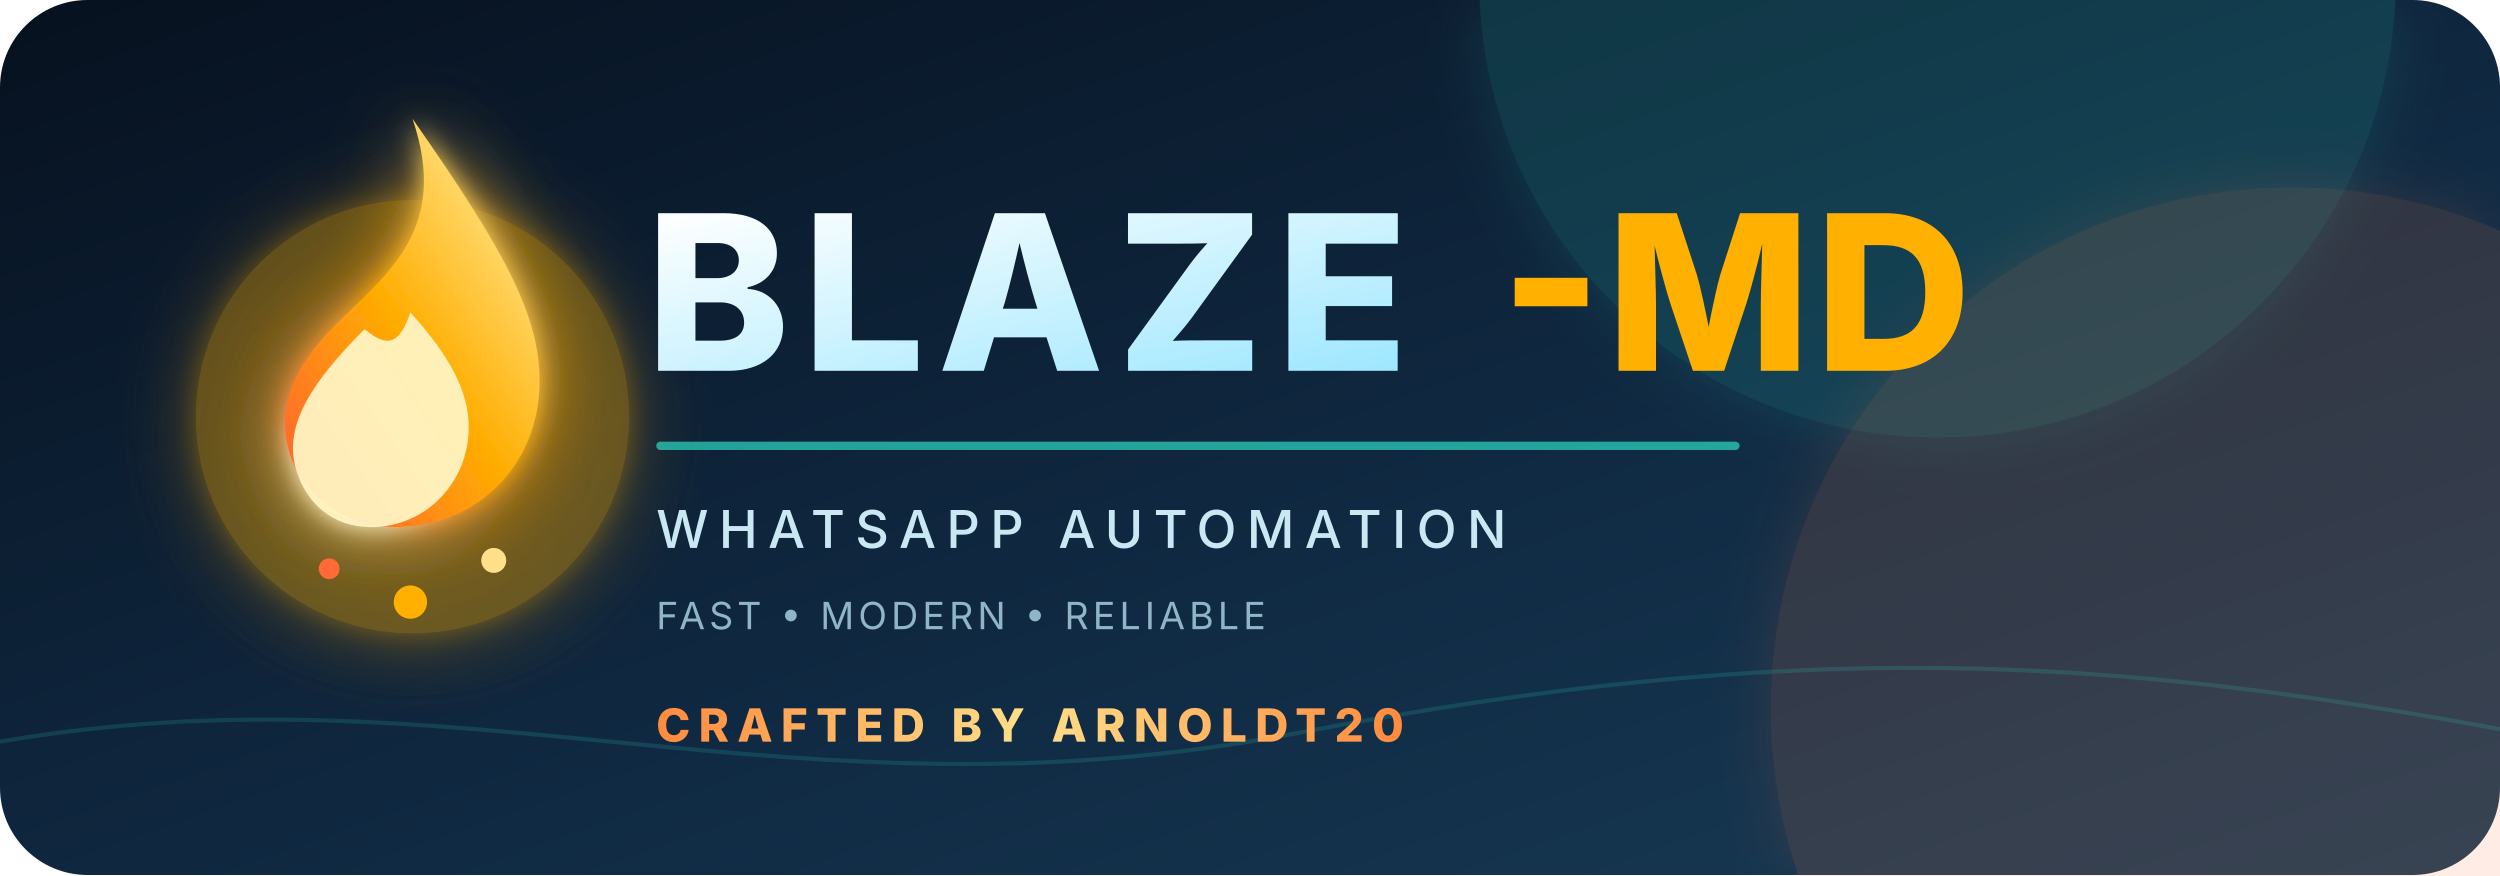
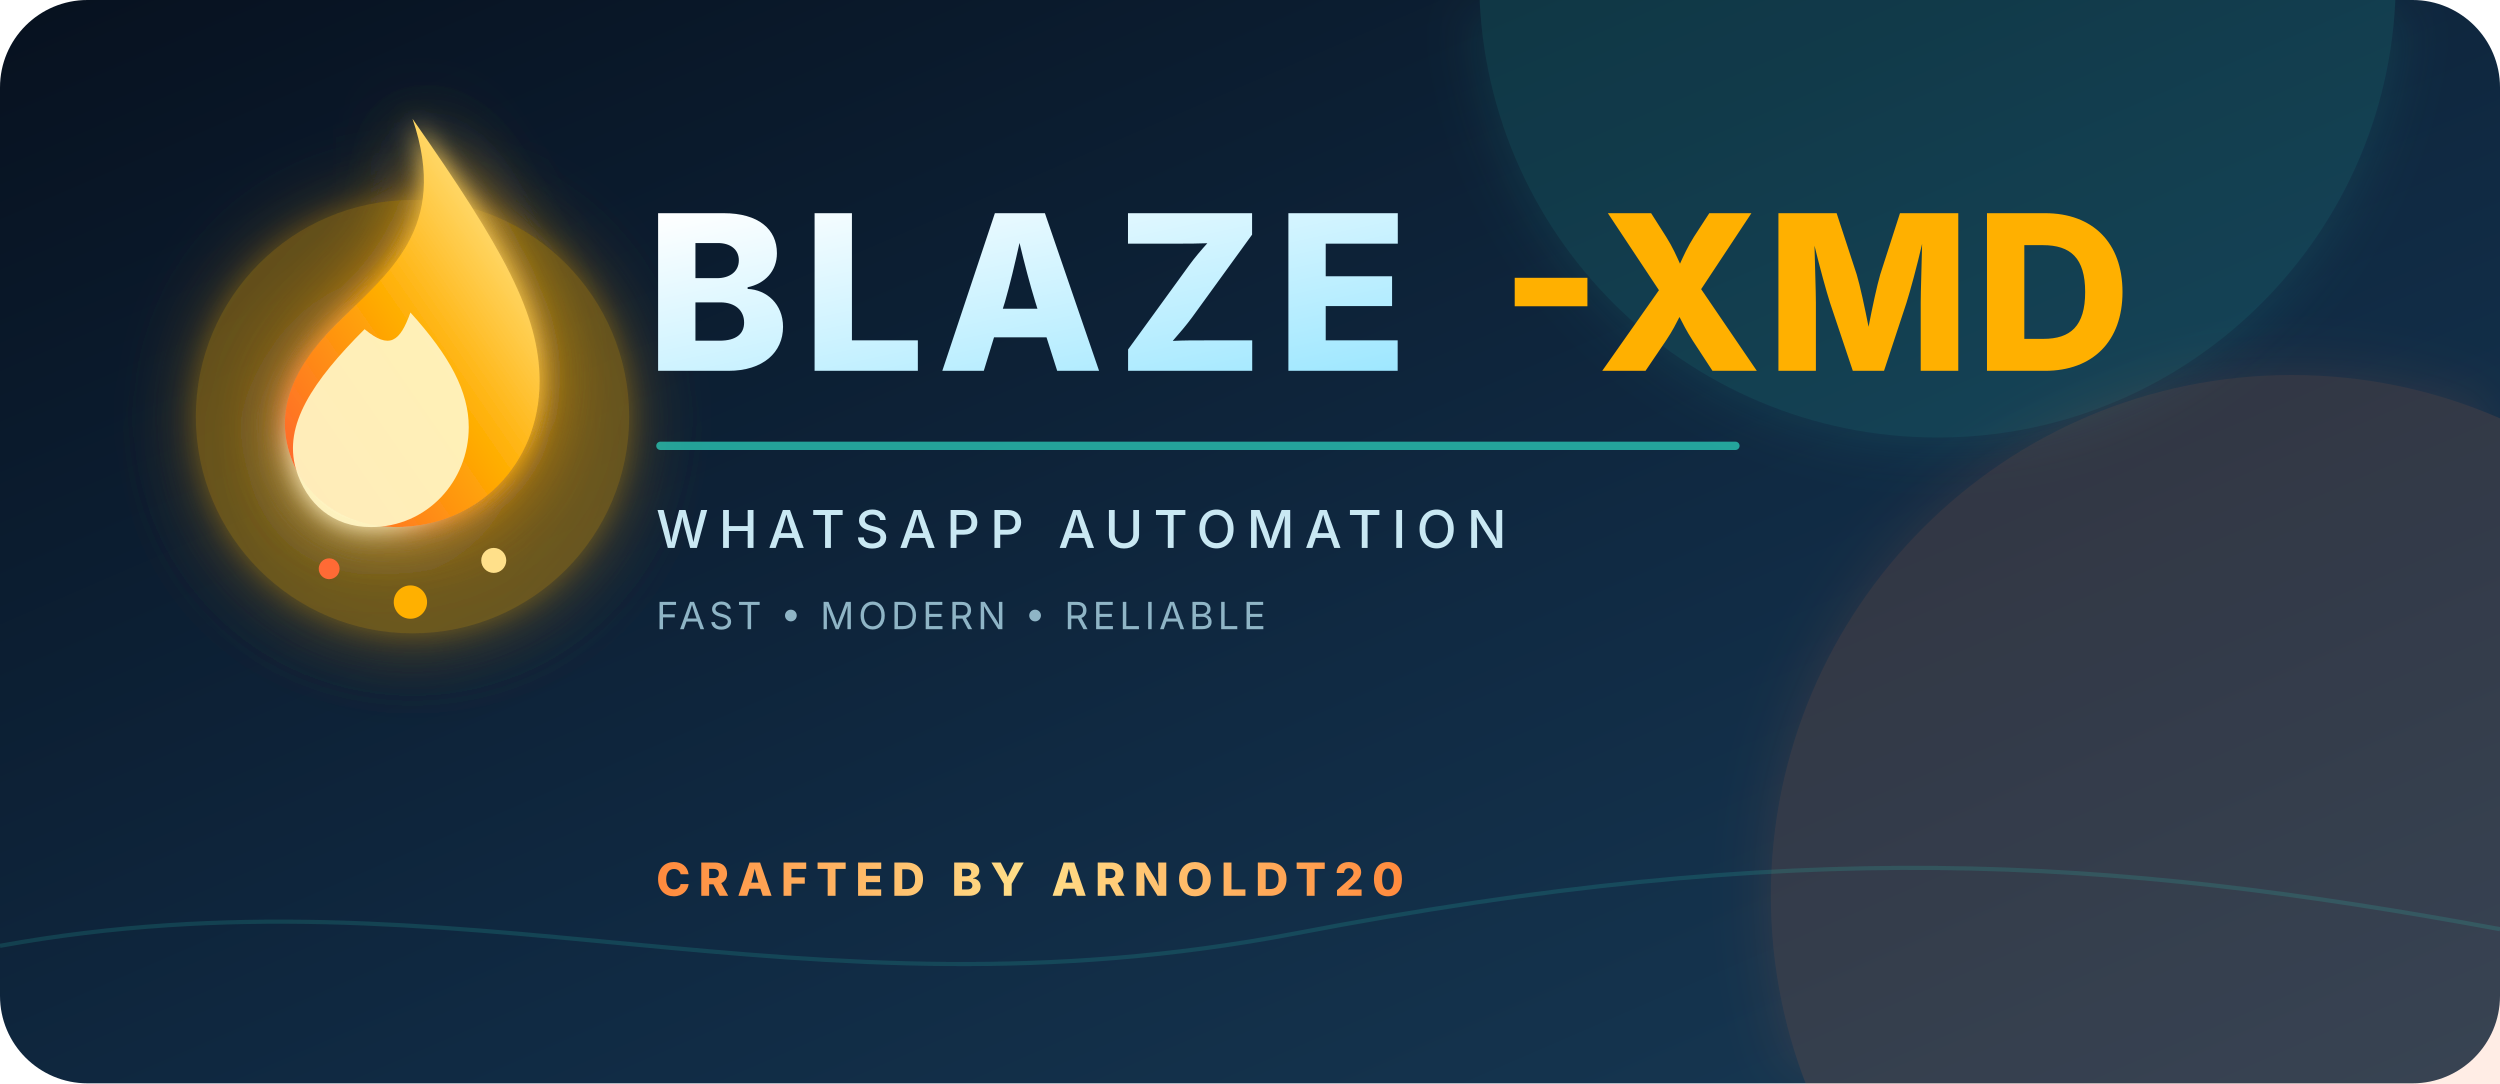
- <svg xmlns="http://www.w3.org/2000/svg" width="1200" height="420" viewBox="0 0 1200 420" role="img" aria-labelledby="title desc">
+ <svg xmlns="http://www.w3.org/2000/svg" width="1200" height="520" viewBox="0 0 1200 520" role="img" aria-labelledby="title desc">
  <defs>
    <linearGradient id="bg" x1="0" y1="0" x2="1" y2="1">
      <stop offset="0" stop-color="#07111f" />
      <stop offset="0.58" stop-color="#102a43" />
      <stop offset="1" stop-color="#183b56" />
    </linearGradient>
    <linearGradient id="fire" x1="0" y1="1" x2="0.9" y2="0">
      <stop offset="0" stop-color="#ff5a36" />
      <stop offset="0.5" stop-color="#ffad00" />
      <stop offset="1" stop-color="#fff1a6" />
      <animate attributeName="x1" values="0;0.35;0" dur="2.8s" repeatCount="indefinite" />
    </linearGradient>
    <linearGradient id="word" x1="0" y1="0" x2="1" y2="1">
      <stop offset="0" stop-color="#ffffff" />
      <stop offset="1" stop-color="#9ee7ff" />
    </linearGradient>
    <linearGradient id="credit" x1="0" y1="0" x2="1" y2="0">
      <stop offset="0" stop-color="#ff8a3d" />
      <stop offset="0.5" stop-color="#ffe08a" />
      <stop offset="1" stop-color="#ff8a3d" />
      <animate attributeName="x1" values="0;1;0" dur="3.5s" repeatCount="indefinite" />
    </linearGradient>
    <filter id="shadow" x="-30%" y="-30%" width="160%" height="180%">
      <feDropShadow dx="0" dy="14" stdDeviation="16" flood-color="#000000" flood-opacity="0.35" />
    </filter>
    <filter id="glow" x="-100%" y="-100%" width="300%" height="300%">
      <feGaussianBlur stdDeviation="14" result="blur" />
      <feMerge>
        <feMergeNode in="blur" />
        <feMergeNode in="SourceGraphic" />
      </feMerge>
    </filter>
    <filter id="luminous" x="-120%" y="-120%" width="340%" height="340%">
      <feGaussianBlur in="SourceGraphic" stdDeviation="18" result="wide" />
      <feGaussianBlur in="SourceGraphic" stdDeviation="6" result="tight" />
      <feColorMatrix in="wide" type="matrix" values="1 0 0 0 0.08  0 0.72 0 0 0.04  0 0 0.35 0 0  0 0 0 0.82 0" result="warmWide" />
      <feMerge>
        <feMergeNode in="warmWide" />
        <feMergeNode in="tight" />
        <feMergeNode in="SourceGraphic" />
      </feMerge>
    </filter>
    <style>
      .brand { font-family: Inter, Segoe UI, Arial, sans-serif; }
      .pulse { animation: pulse 2.4s ease-in-out infinite; transform-box: fill-box; transform-origin: center; }
      .flicker { animation: flicker 1.8s ease-in-out infinite alternate; transform-box: fill-box; transform-origin: center bottom; }
      .float-a { animation: floatA 2.8s ease-in-out infinite; }
      .float-b { animation: floatB 3.4s ease-in-out infinite; }
      .credit { animation: creditGlow 2.5s ease-in-out infinite; }
      @keyframes pulse { 0%,100% { opacity: .48; transform: scale(.94); } 50% { opacity: .9; transform: scale(1.08); } }
      @keyframes flicker { 0% { transform: scaleY(.94) rotate(-2deg); } 100% { transform: scaleY(1.06) rotate(2deg); } }
      @keyframes floatA { 0%,100% { transform: translate(0, 0); opacity: .35; } 50% { transform: translate(-8px, -22px); opacity: 1; } }
      @keyframes floatB { 0%,100% { transform: translate(0, 0); opacity: .3; } 50% { transform: translate(11px, -28px); opacity: .95; } }
      @keyframes creditGlow { 0%,100% { opacity: .72; letter-spacing: 4px; } 50% { opacity: 1; letter-spacing: 6px; } }
      @media (prefers-reduced-motion: reduce) { .pulse, .flicker, .float-a, .float-b, .credit { animation: none; } }
    </style>
  </defs>
-   <rect width="1200" height="420" rx="42" fill="url(#bg)" />
+   <rect width="1200" height="520" rx="42" fill="url(#bg)" />
  <circle class="pulse" cx="930" cy="-10" r="220" fill="#2dd4bf" opacity=".14" filter="url(#glow)" />
-   <circle class="pulse" cx="1100" cy="340" r="250" fill="#ff7a45" opacity=".14" filter="url(#glow)" />
-   <path d="M0 356 C220 318 382 398 622 352 S1010 315 1200 350" fill="none" stroke="#2dd4bf" stroke-opacity=".16" stroke-width="2" />
+   <circle class="pulse" cx="1100" cy="430" r="250" fill="#ff7a45" opacity=".14" filter="url(#glow)" />
+   <path d="M0 454 C220 414 382 494 622 448 S1010 411 1200 446" fill="none" stroke="#2dd4bf" stroke-opacity=".16" stroke-width="2" />
  <g transform="translate(82 53)" filter="url(#shadow)">
    <circle class="pulse" cx="116" cy="147" r="104" fill="#ffb000" opacity=".34" filter="url(#luminous)" />
    <g class="flicker" filter="url(#luminous)">
      <path d="M116 4c18 53-12 74-37 99-22 22-30 44-20 67 8 18 27 30 49 30 39 0 69-30 69-70 0-32-17-63-61-126z" fill="url(#fire)" />
      <path d="M93 105c-25 25-39 46-33 67 5 17 18 28 36 28 27 0 47-22 47-48 0-17-9-34-28-55-5 14-10 18-22 8z" fill="#fff4c2" opacity=".94" />
    </g>
    <circle class="float-a" cx="76" cy="220" r="5" fill="#ff6b35" />
    <circle class="float-b" cx="155" cy="216" r="6" fill="#ffe08a" />
    <circle class="float-a" cx="115" cy="236" r="8" fill="#ffb000" />
  </g>
  <g class="brand" transform="translate(310 0)">
    <text x="0" y="178" fill="url(#word)" font-size="104" font-weight="800" letter-spacing="6">BLAZE</text>
-     <text x="410" y="178" fill="#ffb000" font-size="104" font-weight="800" letter-spacing="2">-MD</text>
+     <text x="410" y="178" fill="#ffb000" font-size="104" font-weight="800" letter-spacing="2">-XMD</text>
    <rect x="5" y="212" width="520" height="4" rx="2" fill="#2dd4bf" opacity=".72">
      <animate attributeName="width" values="360;540;360" dur="3s" repeatCount="indefinite" />
    </rect>
    <text x="5" y="263" fill="#c9e8f3" font-size="25" font-weight="500" letter-spacing="5">WHATSAPP AUTOMATION</text>
    <text x="5" y="302" fill="#8fb5c6" font-size="18" letter-spacing="2">FAST  •  MODERN  •  RELIABLE</text>
-     <text class="credit" x="5" y="356" fill="url(#credit)" font-size="22" font-weight="800" letter-spacing="4">CRAFTED BY ARNOLDT20</text>
+     <text class="credit" x="5" y="430" fill="url(#credit)" font-size="22" font-weight="800" letter-spacing="4">CRAFTED BY ARNOLDT20</text>
  </g>
</svg>
